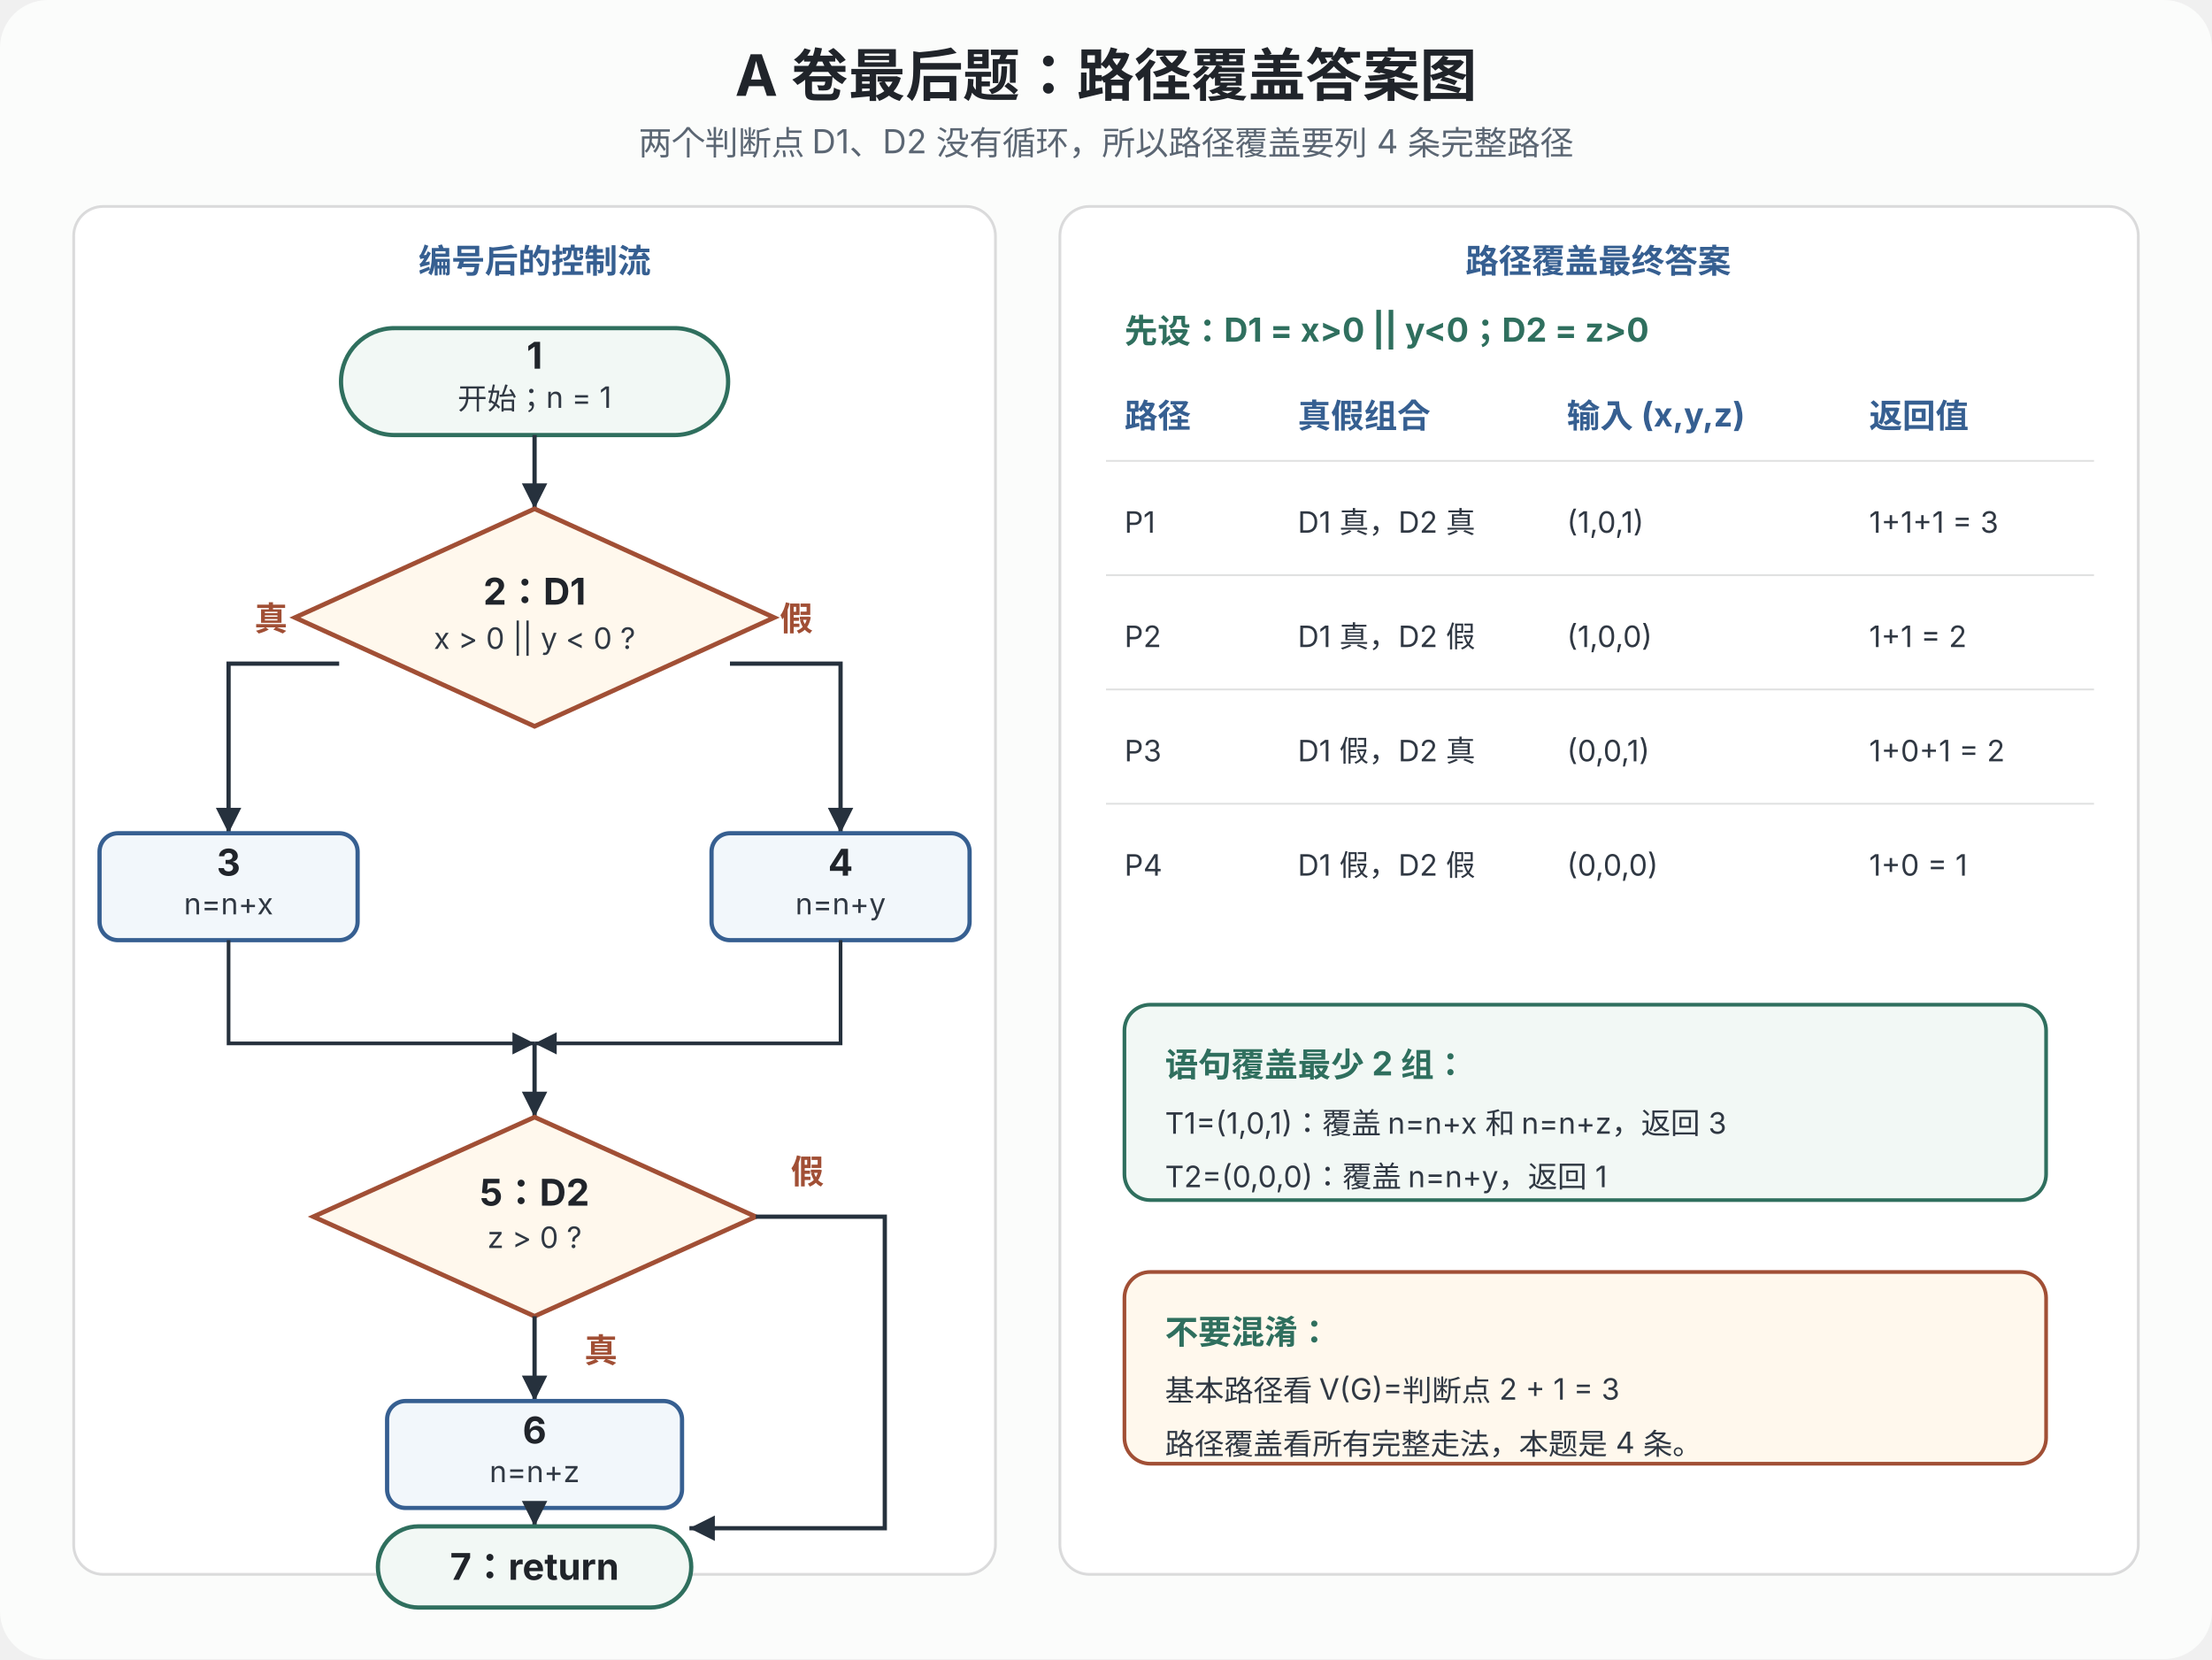
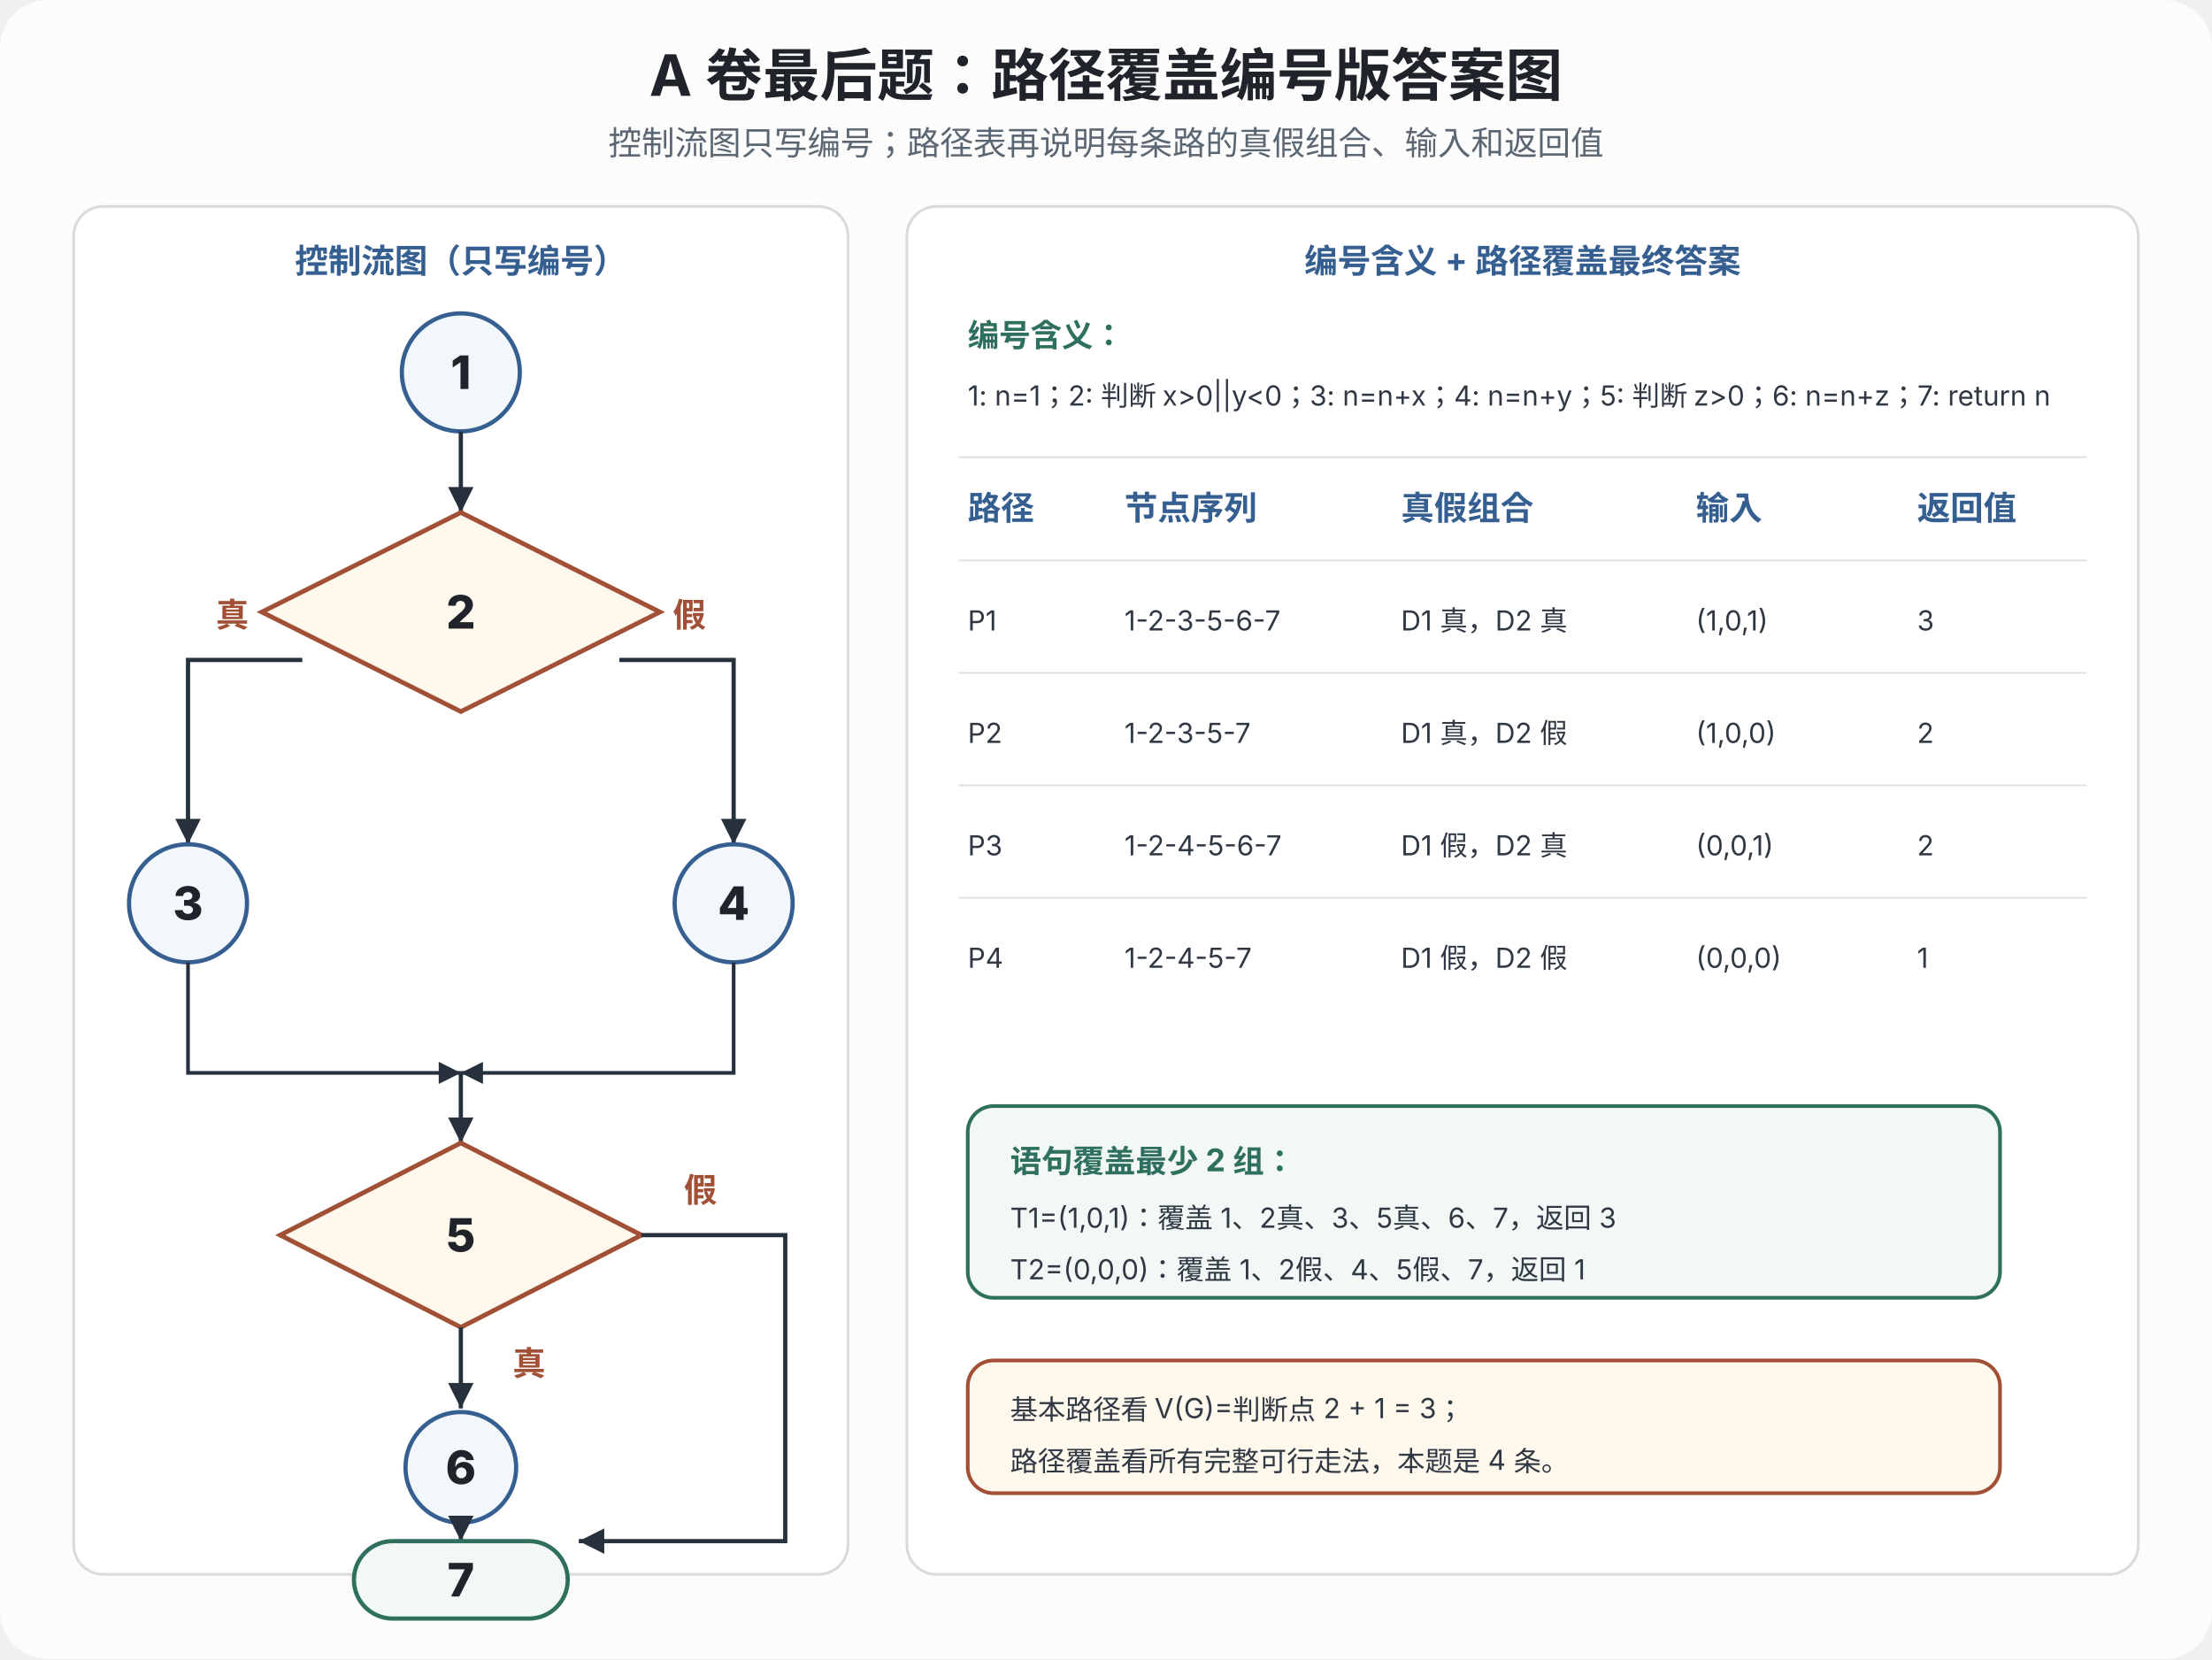
<svg xmlns="http://www.w3.org/2000/svg" width="1200" height="900" viewBox="0 0 1200 900" role="img" aria-labelledby="title desc">
  <defs>
    <marker id="arrow" viewBox="0 0 12 12" refX="10" refY="6" markerWidth="9" markerHeight="9" orient="auto-start-reverse">
      <path d="M2 2 L10 6 L2 10 Z" fill="#26313d" />
    </marker>
    <style>
      .bg { fill: #fbfcfb; }
      .title { fill: #20242a; font: 700 31px -apple-system, BlinkMacSystemFont, "Segoe UI", sans-serif; }
      .subtitle { fill: #5b6673; font: 18px -apple-system, BlinkMacSystemFont, "Segoe UI", sans-serif; }
      .node { fill: #f2f7fb; stroke: #365f91; stroke-width: 2.3; }
      .decision { fill: #fff8ed; stroke: #a14f35; stroke-width: 2.5; }
      .end { fill: #f2f8f5; stroke: #2f6f5e; stroke-width: 2.3; }
      .line { fill: none; stroke: #26313d; stroke-width: 2.3; marker-end: url(#arrow); }
      .thin { fill: none; stroke: #26313d; stroke-width: 2; marker-end: url(#arrow); }
-       .text { fill: #20242a; font: 700 20px -apple-system, BlinkMacSystemFont, "Segoe UI", sans-serif; }
-       .small { fill: #303843; font: 16px -apple-system, BlinkMacSystemFont, "Segoe UI", sans-serif; }
+       .num { fill: #20242a; font: 800 25px -apple-system, BlinkMacSystemFont, "Segoe UI", sans-serif; }
      .label { fill: #a14f35; font: 700 18px -apple-system, BlinkMacSystemFont, "Segoe UI", sans-serif; }
      .tableHead { fill: #365f91; font: 700 18px -apple-system, BlinkMacSystemFont, "Segoe UI", sans-serif; }
-       .tableText { fill: #303843; font: 16px -apple-system, BlinkMacSystemFont, "Segoe UI", sans-serif; }
+       .tableText { fill: #303843; font: 15px -apple-system, BlinkMacSystemFont, "Segoe UI", sans-serif; }
      .panel { fill: #ffffff; stroke: rgba(32, 36, 42, 0.16); stroke-width: 1.5; }
      .row { stroke: rgba(32, 36, 42, 0.14); stroke-width: 1; }
-       .hint { fill: #2f6f5e; font: 700 18px -apple-system, BlinkMacSystemFont, "Segoe UI", sans-serif; }
+       .hint { fill: #2f6f5e; font: 700 17px -apple-system, BlinkMacSystemFont, "Segoe UI", sans-serif; }
    </style>
  </defs>
  <rect class="bg" width="1200" height="900" rx="26" />
-   <text class="title" x="600" y="52" text-anchor="middle">A 卷最后题：路径覆盖答案图</text>
-   <text class="subtitle" x="600" y="84" text-anchor="middle">两个判断点 D1、D2 没有循环，所以路径覆盖要列 4 条完整路径</text>
-   <rect class="panel" x="40" y="112" width="500" height="742" rx="16" />
-   <text class="tableHead" x="290" y="148" text-anchor="middle">编号后的控制流</text>
-   <rect class="end" x="185" y="178" width="210" height="58" rx="29" />
-   <text class="text" x="290" y="200" text-anchor="middle">1</text>
-   <text class="small" x="290" y="222" text-anchor="middle">开始；n = 1</text>
-   <path class="line" d="M290 236 L290 276" />
-   <polygon class="decision" points="290,276 420,335 290,394 160,335" />
-   <text class="text" x="290" y="328" text-anchor="middle">2：D1</text>
-   <text class="small" x="290" y="352" text-anchor="middle">x &gt; 0 || y &lt; 0 ?</text>
-   <path class="line" d="M184 360 L124 360 L124 452" />
-   <text class="label" x="147" y="342" text-anchor="middle">真</text>
-   <rect class="node" x="54" y="452" width="140" height="58" rx="10" />
-   <text class="text" x="124" y="475" text-anchor="middle">3</text>
-   <text class="small" x="124" y="496" text-anchor="middle">n=n+x</text>
-   <path class="line" d="M396 360 L456 360 L456 452" />
-   <text class="label" x="432" y="342" text-anchor="middle">假</text>
-   <rect class="node" x="386" y="452" width="140" height="58" rx="10" />
-   <text class="text" x="456" y="475" text-anchor="middle">4</text>
-   <text class="small" x="456" y="496" text-anchor="middle">n=n+y</text>
-   <path class="thin" d="M124 510 L124 566 L290 566" />
-   <path class="thin" d="M456 510 L456 566 L290 566" />
-   <path class="line" d="M290 566 L290 606" />
-   <polygon class="decision" points="290,606 410,660 290,714 170,660" />
-   <text class="text" x="290" y="654" text-anchor="middle">5：D2</text>
-   <text class="small" x="290" y="677" text-anchor="middle">z &gt; 0 ?</text>
-   <path class="line" d="M290 714 L290 760" />
-   <text class="label" x="317" y="739">真</text>
-   <rect class="node" x="210" y="760" width="160" height="58" rx="10" />
-   <text class="text" x="290" y="783" text-anchor="middle">6</text>
-   <text class="small" x="290" y="804" text-anchor="middle">n=n+z</text>
-   <path class="line" d="M410 660 L480 660 L480 829 L374 829" />
-   <text class="label" x="438" y="642" text-anchor="middle">假</text>
-   <path class="line" d="M290 818 L290 828" />
-   <rect class="end" x="205" y="828" width="170" height="44" rx="22" />
-   <text class="text" x="290" y="857" text-anchor="middle">7：return</text>
-   <rect class="panel" x="575" y="112" width="585" height="742" rx="16" />
-   <text class="tableHead" x="867" y="148" text-anchor="middle">路径覆盖最终答案</text>
-   <text class="hint" x="610" y="186">先设：D1 = x&gt;0 || y&lt;0；D2 = z&gt;0</text>
-   <text class="tableHead" x="610" y="232">路径</text>
-   <text class="tableHead" x="704" y="232">真假组合</text>
-   <text class="tableHead" x="850" y="232">输入 (x,y,z)</text>
-   <text class="tableHead" x="1014" y="232">返回值</text>
-   <line class="row" x1="600" y1="250" x2="1136" y2="250" />
-   <text class="tableText" x="610" y="289">P1</text>
-   <text class="tableText" x="704" y="289">D1 真，D2 真</text>
-   <text class="tableText" x="850" y="289">(1,0,1)</text>
-   <text class="tableText" x="1014" y="289">1+1+1 = 3</text>
-   <line class="row" x1="600" y1="312" x2="1136" y2="312" />
-   <text class="tableText" x="610" y="351">P2</text>
-   <text class="tableText" x="704" y="351">D1 真，D2 假</text>
-   <text class="tableText" x="850" y="351">(1,0,0)</text>
-   <text class="tableText" x="1014" y="351">1+1 = 2</text>
-   <line class="row" x1="600" y1="374" x2="1136" y2="374" />
-   <text class="tableText" x="610" y="413">P3</text>
-   <text class="tableText" x="704" y="413">D1 假，D2 真</text>
-   <text class="tableText" x="850" y="413">(0,0,1)</text>
-   <text class="tableText" x="1014" y="413">1+0+1 = 2</text>
-   <line class="row" x1="600" y1="436" x2="1136" y2="436" />
-   <text class="tableText" x="610" y="475">P4</text>
-   <text class="tableText" x="704" y="475">D1 假，D2 假</text>
-   <text class="tableText" x="850" y="475">(0,0,0)</text>
-   <text class="tableText" x="1014" y="475">1+0 = 1</text>
-   <rect x="610" y="545" width="500" height="106" rx="14" fill="#f2f8f5" stroke="#2f6f5e" stroke-width="2" />
-   <text class="hint" x="632" y="584">语句覆盖最少 2 组：</text>
-   <text class="tableText" x="632" y="615">T1=(1,0,1)：覆盖 n=n+x 和 n=n+z，返回 3</text>
-   <text class="tableText" x="632" y="644">T2=(0,0,0)：覆盖 n=n+y，返回 1</text>
-   <rect x="610" y="690" width="500" height="104" rx="14" fill="#fff8ed" stroke="#a14f35" stroke-width="2" />
-   <text class="hint" x="632" y="729" fill="#a14f35">不要混淆：</text>
-   <text class="tableText" x="632" y="760">基本路径看 V(G)=判断点 2 + 1 = 3</text>
-   <text class="tableText" x="632" y="789">路径覆盖看所有完整走法，本题是 4 条。</text>
+   <text class="title" x="600" y="52" text-anchor="middle">A 卷最后题：路径覆盖编号版答案图</text>
+   <text class="subtitle" x="600" y="84" text-anchor="middle">控制流图只写编号；路径表再说明每条路的真假组合、输入和返回值</text>
+   <rect class="panel" x="40" y="112" width="420" height="742" rx="16" />
+   <text class="tableHead" x="250" y="148" text-anchor="middle">控制流图（只写编号）</text>
+   <circle class="node" cx="250" cy="202" r="32" />
+   <text class="num" x="250" y="211" text-anchor="middle">1</text>
+   <path class="line" d="M250 234 L250 278" />
+   <polygon class="decision" points="250,278 358,332 250,386 142,332" />
+   <text class="num" x="250" y="341" text-anchor="middle">2</text>
+   <path class="line" d="M164 358 L102 358 L102 458" />
+   <text class="label" x="126" y="340" text-anchor="middle">真</text>
+   <circle class="node" cx="102" cy="490" r="32" />
+   <text class="num" x="102" y="499" text-anchor="middle">3</text>
+   <path class="line" d="M336 358 L398 358 L398 458" />
+   <text class="label" x="374" y="340" text-anchor="middle">假</text>
+   <circle class="node" cx="398" cy="490" r="32" />
+   <text class="num" x="398" y="499" text-anchor="middle">4</text>
+   <path class="thin" d="M102 522 L102 582 L250 582" />
+   <path class="thin" d="M398 522 L398 582 L250 582" />
+   <path class="line" d="M250 582 L250 620" />
+   <polygon class="decision" points="250,620 348,670 250,720 152,670" />
+   <text class="num" x="250" y="679" text-anchor="middle">5</text>
+   <path class="line" d="M250 720 L250 764" />
+   <text class="label" x="278" y="746">真</text>
+   <circle class="node" cx="250" cy="796" r="30" />
+   <text class="num" x="250" y="805" text-anchor="middle">6</text>
+   <path class="line" d="M348 670 L426 670 L426 836 L314 836" />
+   <text class="label" x="380" y="652" text-anchor="middle">假</text>
+   <path class="line" d="M250 826 L250 836" />
+   <rect class="end" x="192" y="836" width="116" height="42" rx="21" />
+   <text class="num" x="250" y="866" text-anchor="middle">7</text>
+   <rect class="panel" x="492" y="112" width="668" height="742" rx="16" />
+   <text class="tableHead" x="826" y="148" text-anchor="middle">编号含义 + 路径覆盖最终答案</text>
+   <text class="hint" x="525" y="188">编号含义：</text>
+   <text class="tableText" x="525" y="220">1: n=1；2: 判断 x&gt;0||y&lt;0；3: n=n+x；4: n=n+y；5: 判断 z&gt;0；6: n=n+z；7: return n</text>
+   <line class="row" x1="520" y1="248" x2="1132" y2="248" />
+   <text class="tableHead" x="525" y="282">路径</text>
+   <text class="tableHead" x="610" y="282">节点序列</text>
+   <text class="tableHead" x="760" y="282">真假组合</text>
+   <text class="tableHead" x="920" y="282">输入</text>
+   <text class="tableHead" x="1040" y="282">返回值</text>
+   <line class="row" x1="520" y1="304" x2="1132" y2="304" />
+   <text class="tableText" x="525" y="342">P1</text>
+   <text class="tableText" x="610" y="342">1-2-3-5-6-7</text>
+   <text class="tableText" x="760" y="342">D1 真，D2 真</text>
+   <text class="tableText" x="920" y="342">(1,0,1)</text>
+   <text class="tableText" x="1040" y="342">3</text>
+   <line class="row" x1="520" y1="365" x2="1132" y2="365" />
+   <text class="tableText" x="525" y="403">P2</text>
+   <text class="tableText" x="610" y="403">1-2-3-5-7</text>
+   <text class="tableText" x="760" y="403">D1 真，D2 假</text>
+   <text class="tableText" x="920" y="403">(1,0,0)</text>
+   <text class="tableText" x="1040" y="403">2</text>
+   <line class="row" x1="520" y1="426" x2="1132" y2="426" />
+   <text class="tableText" x="525" y="464">P3</text>
+   <text class="tableText" x="610" y="464">1-2-4-5-6-7</text>
+   <text class="tableText" x="760" y="464">D1 假，D2 真</text>
+   <text class="tableText" x="920" y="464">(0,0,1)</text>
+   <text class="tableText" x="1040" y="464">2</text>
+   <line class="row" x1="520" y1="487" x2="1132" y2="487" />
+   <text class="tableText" x="525" y="525">P4</text>
+   <text class="tableText" x="610" y="525">1-2-4-5-7</text>
+   <text class="tableText" x="760" y="525">D1 假，D2 假</text>
+   <text class="tableText" x="920" y="525">(0,0,0)</text>
+   <text class="tableText" x="1040" y="525">1</text>
+   <rect x="525" y="600" width="560" height="104" rx="14" fill="#f2f8f5" stroke="#2f6f5e" stroke-width="2" />
+   <text class="hint" x="548" y="636">语句覆盖最少 2 组：</text>
+   <text class="tableText" x="548" y="666">T1=(1,0,1)：覆盖 1、2真、3、5真、6、7，返回 3</text>
+   <text class="tableText" x="548" y="694">T2=(0,0,0)：覆盖 1、2假、4、5假、7，返回 1</text>
+   <rect x="525" y="738" width="560" height="72" rx="14" fill="#fff8ed" stroke="#a14f35" stroke-width="2" />
+   <text class="tableText" x="548" y="770">基本路径看 V(G)=判断点 2 + 1 = 3；</text>
+   <text class="tableText" x="548" y="798">路径覆盖看所有完整可行走法，本题是 4 条。</text>
</svg>
